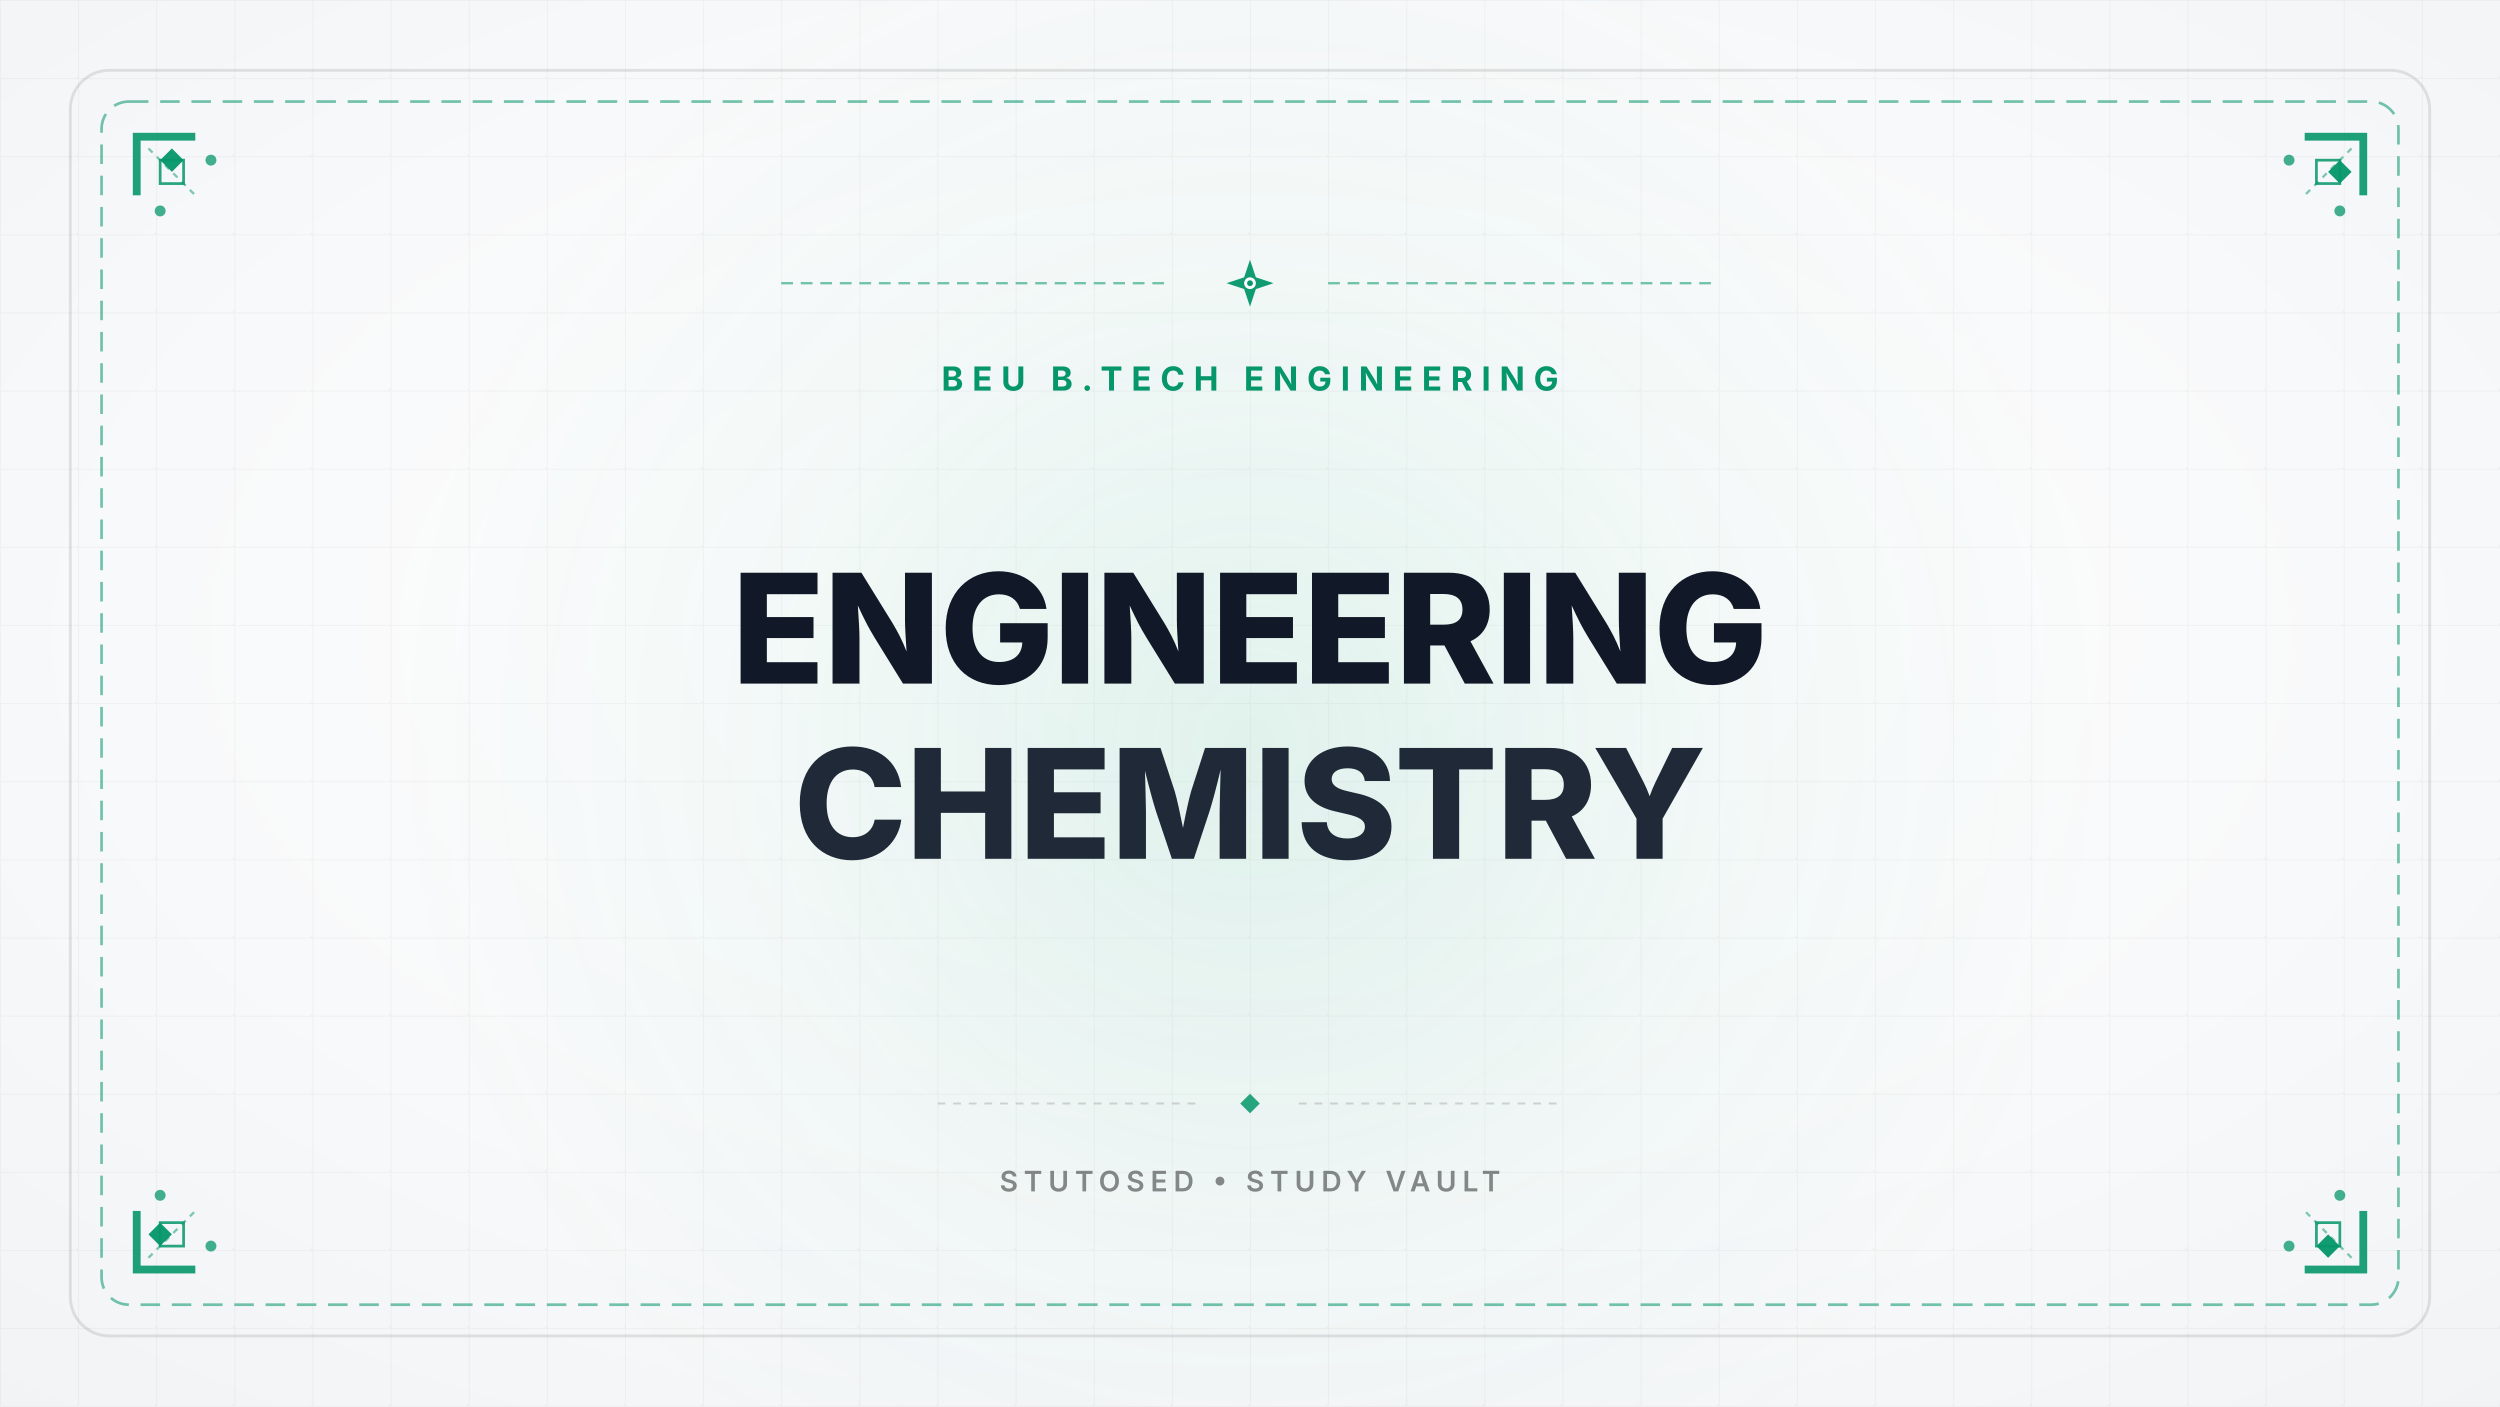
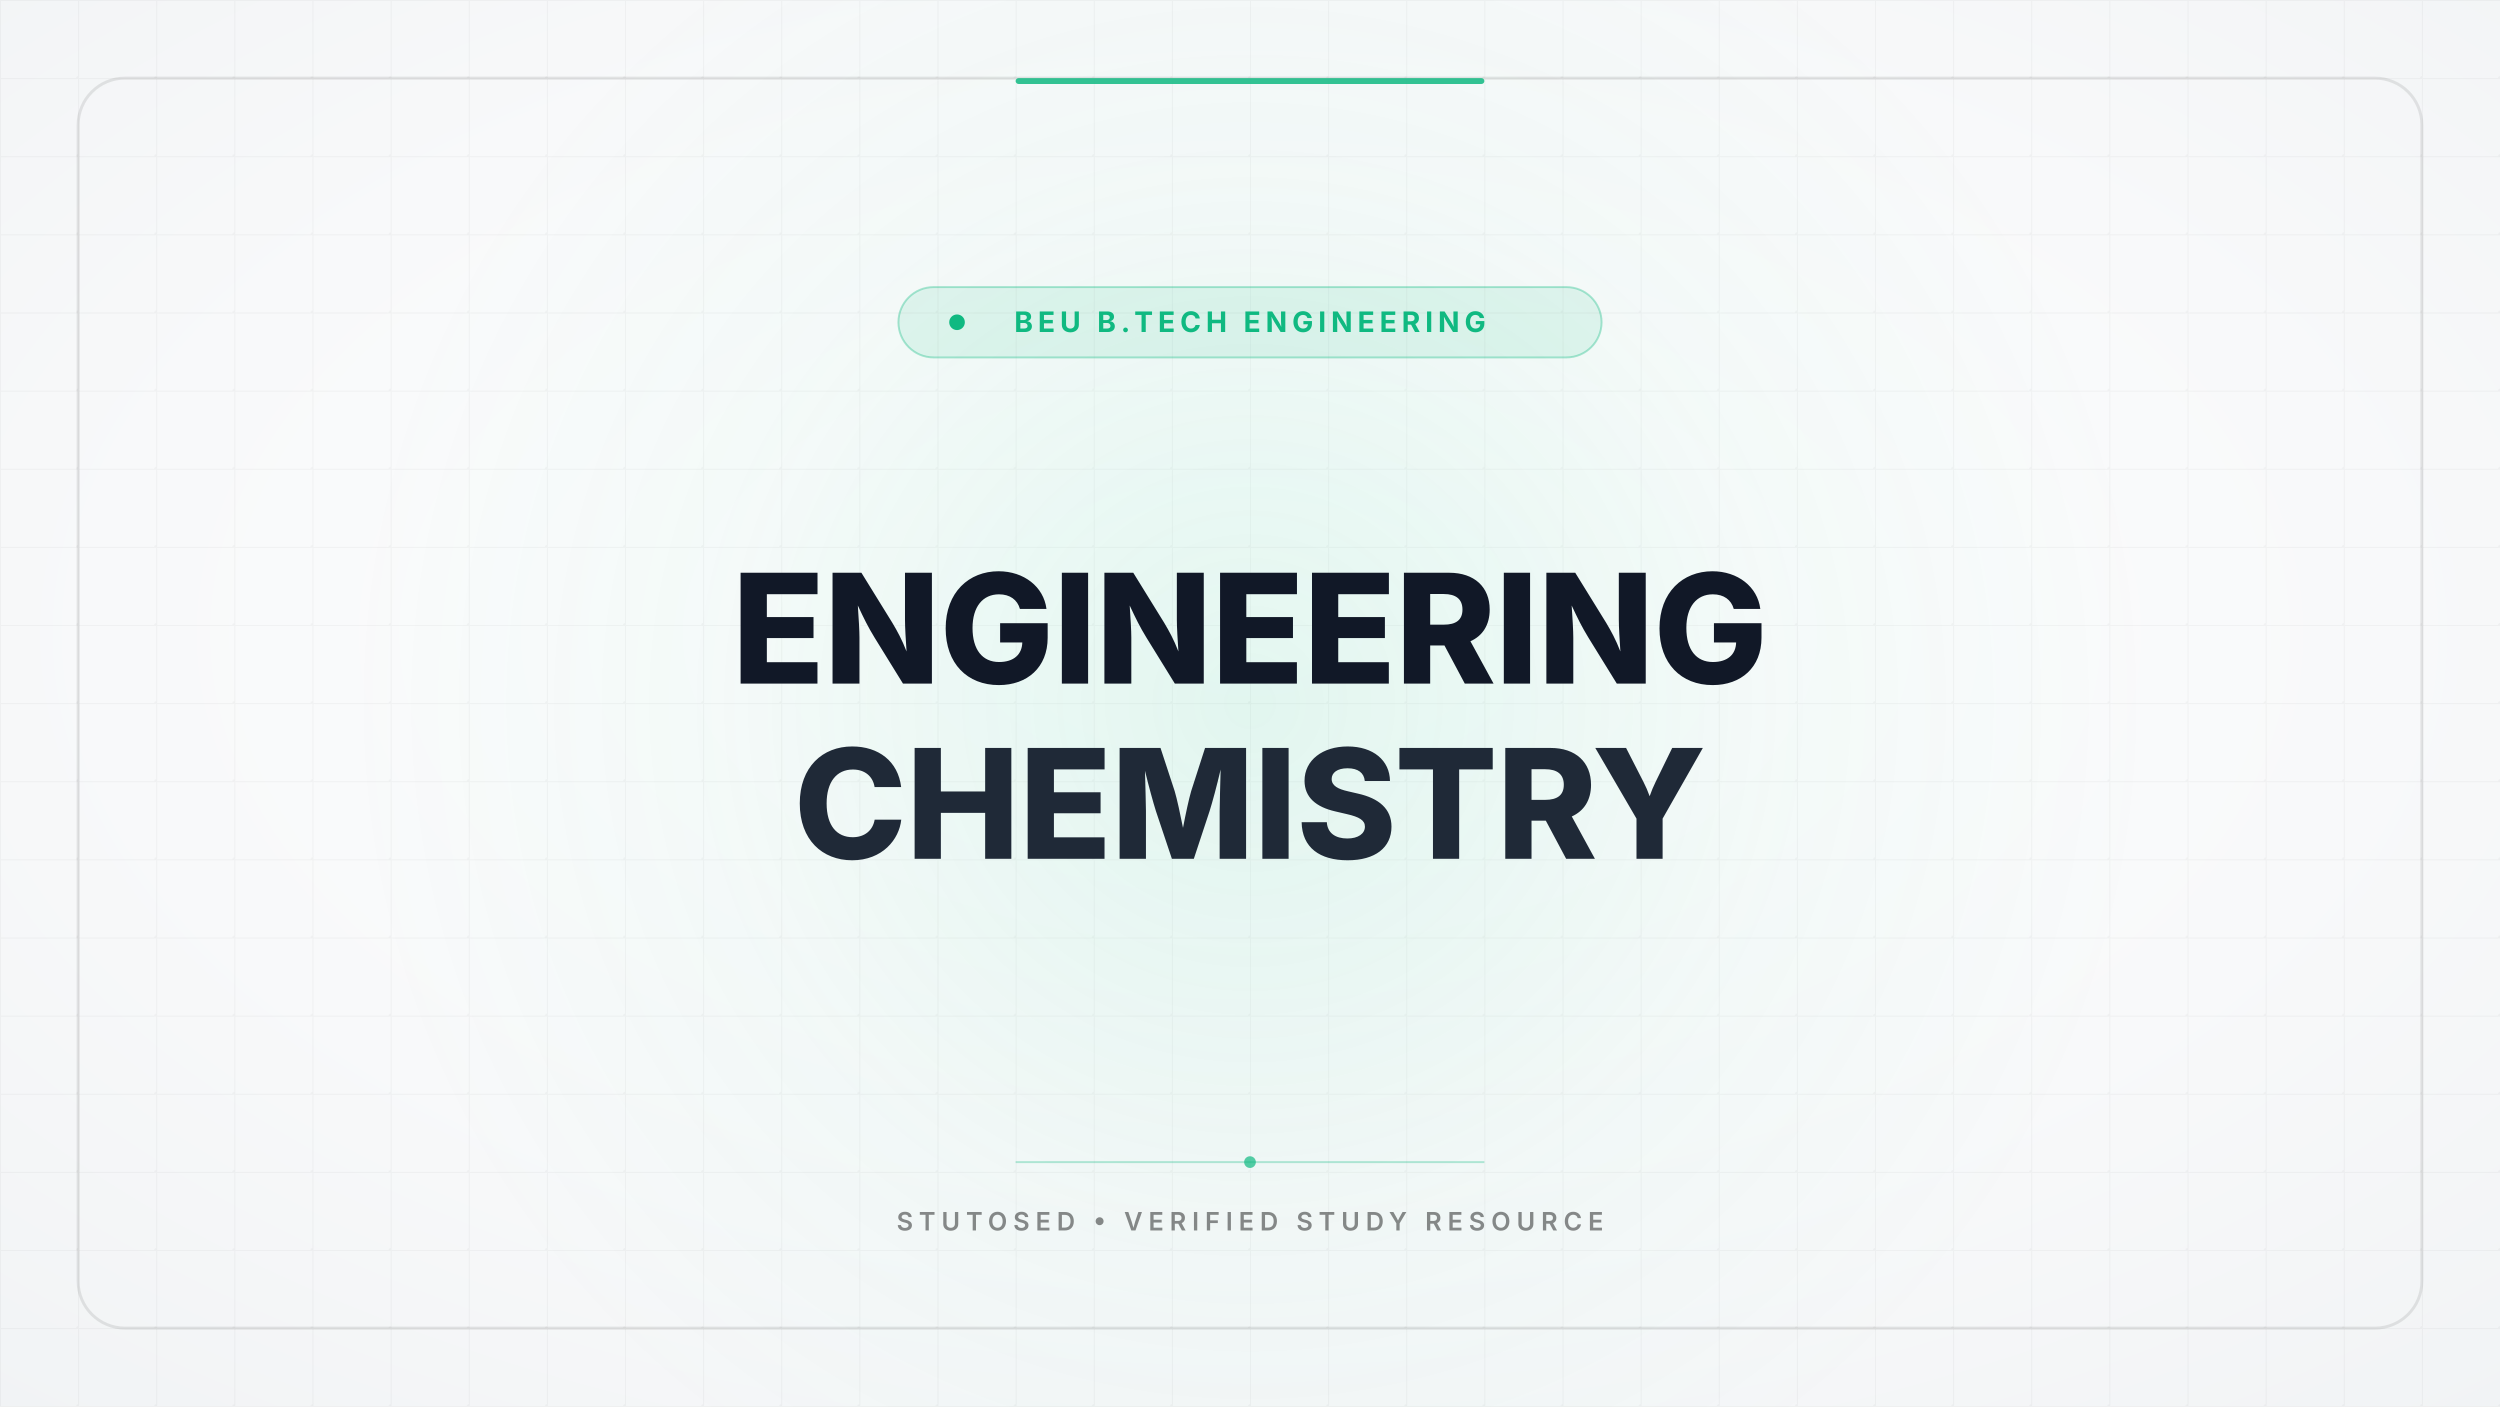
<svg xmlns="http://www.w3.org/2000/svg" viewBox="0 0 1280 720" width="1280" height="720">
  <defs>
    <radialGradient id="bg-grad" cx="50%" cy="45%" r="75%">
      <stop offset="0%" stop-color="#FFFFFF" />
      <stop offset="60%" stop-color="#F8F9FA" />
      <stop offset="100%" stop-color="#F1F3F5" />
    </radialGradient>
    <radialGradient id="accent-glow-rad" cx="50%" cy="50%" r="50%">
-       <stop offset="0%" stop-color="#059669" stop-opacity="0.12" />
-       <stop offset="60%" stop-color="#059669" stop-opacity="0.03" />
-       <stop offset="100%" stop-color="#059669" stop-opacity="0" />
+       <stop offset="0%" stop-color="#10b981" stop-opacity="0.12" />
+       <stop offset="60%" stop-color="#10b981" stop-opacity="0.03" />
+       <stop offset="100%" stop-color="#10b981" stop-opacity="0" />
    </radialGradient>
+     <filter id="shadow" x="-10%" y="-10%" width="120%" height="120%">
+       <feDropShadow dx="0" dy="6" stdDeviation="12" flood-color="#000000" flood-opacity="0.75" />
+     </filter>
    <pattern id="grid-pattern" width="40" height="40" patternUnits="userSpaceOnUse">
      <path d="M 40 0 L 0 0 0 40" fill="none" stroke="rgba(0,0,0,0.035)" stroke-width="1" />
      <circle cx="40" cy="40" r="1" fill="rgba(0,0,0,0.035)" />
    </pattern>
  </defs>
  <rect width="1280" height="720" fill="url(#bg-grad)" />
  <rect width="1280" height="720" fill="url(#grid-pattern)" />
-   <circle cx="640" cy="380" r="440" fill="url(#accent-glow-rad)" />
-   <rect x="36" y="36" width="1208" height="648" rx="20" fill="none" stroke="rgba(0,0,0,0.1)" stroke-width="1.5" />
-   <rect x="52" y="52" width="1176" height="616" rx="14" fill="none" stroke="#059669" stroke-width="1.4" stroke-dasharray="10 6" opacity="0.55" />
-   <g transform="translate(68, 68) rotate(0)">
-     <path d="M 0 0 L 32 0 L 32 4 L 4 4 L 4 32 L 0 32 Z" fill="#059669" opacity="0.9" />
-     <polygon points="14,14 26,14 26,26 14,26" fill="none" stroke="#059669" stroke-width="1.4" opacity="0.85" />
-     <polygon points="20,8 26,14 20,20 14,14" fill="#059669" opacity="0.95" />
-     <circle cx="40" cy="14" r="2.8" fill="#059669" opacity="0.75" />
-     <circle cx="14" cy="40" r="2.8" fill="#059669" opacity="0.75" />
-     <line x1="8" y1="8" x2="32" y2="32" stroke="#059669" stroke-width="1.2" opacity="0.5" stroke-dasharray="3,3" />
-   </g>
-   <g transform="translate(1212, 68) rotate(90)">
-     <path d="M 0 0 L 32 0 L 32 4 L 4 4 L 4 32 L 0 32 Z" fill="#059669" opacity="0.9" />
-     <polygon points="14,14 26,14 26,26 14,26" fill="none" stroke="#059669" stroke-width="1.4" opacity="0.85" />
-     <polygon points="20,8 26,14 20,20 14,14" fill="#059669" opacity="0.95" />
-     <circle cx="40" cy="14" r="2.8" fill="#059669" opacity="0.75" />
-     <circle cx="14" cy="40" r="2.8" fill="#059669" opacity="0.75" />
-     <line x1="8" y1="8" x2="32" y2="32" stroke="#059669" stroke-width="1.2" opacity="0.5" stroke-dasharray="3,3" />
-   </g>
-   <g transform="translate(1212, 652) rotate(180)">
-     <path d="M 0 0 L 32 0 L 32 4 L 4 4 L 4 32 L 0 32 Z" fill="#059669" opacity="0.9" />
-     <polygon points="14,14 26,14 26,26 14,26" fill="none" stroke="#059669" stroke-width="1.4" opacity="0.85" />
-     <polygon points="20,8 26,14 20,20 14,14" fill="#059669" opacity="0.95" />
-     <circle cx="40" cy="14" r="2.8" fill="#059669" opacity="0.75" />
-     <circle cx="14" cy="40" r="2.8" fill="#059669" opacity="0.75" />
-     <line x1="8" y1="8" x2="32" y2="32" stroke="#059669" stroke-width="1.2" opacity="0.5" stroke-dasharray="3,3" />
-   </g>
-   <g transform="translate(68, 652) rotate(270)">
-     <path d="M 0 0 L 32 0 L 32 4 L 4 4 L 4 32 L 0 32 Z" fill="#059669" opacity="0.9" />
-     <polygon points="14,14 26,14 26,26 14,26" fill="none" stroke="#059669" stroke-width="1.4" opacity="0.85" />
-     <polygon points="20,8 26,14 20,20 14,14" fill="#059669" opacity="0.95" />
-     <circle cx="40" cy="14" r="2.8" fill="#059669" opacity="0.75" />
-     <circle cx="14" cy="40" r="2.8" fill="#059669" opacity="0.75" />
-     <line x1="8" y1="8" x2="32" y2="32" stroke="#059669" stroke-width="1.2" opacity="0.5" stroke-dasharray="3,3" />
-   </g>
-   <g transform="translate(640, 145)">
-     <line x1="-240" y1="0" x2="-40" y2="0" stroke="#059669" stroke-width="1.2" stroke-dasharray="6 4" opacity="0.55" />
-     <polygon points="0,-12 3,-3 12,0 3,3 0,12 -3,3 -12,0 -3,-3" fill="#059669" opacity="0.95" />
-     <circle cx="0" cy="0" r="3" fill="#FFFFFF" />
-     <circle cx="0" cy="0" r="1.5" fill="#059669" />
-     <line x1="40" y1="0" x2="240" y2="0" stroke="#059669" stroke-width="1.2" stroke-dasharray="6 4" opacity="0.55" />
-   </g>
-   <g transform="translate(640, 200)">
-     <text x="0" y="0" text-anchor="middle" font-family="'Space Grotesk', -apple-system, system-ui, sans-serif" font-size="17" font-weight="700" letter-spacing="4.5" fill="#059669" text-transform="uppercase">
+   <circle cx="640" cy="360" r="460" fill="url(#accent-glow-rad)" />
+   <rect x="40" y="40" width="1200" height="640" rx="24" fill="none" stroke="rgba(0,0,0,0.09)" stroke-width="1.5" />
+   <rect x="520" y="40" width="240" height="3" rx="1.5" fill="#10b981" opacity="0.85" />
+   <g transform="translate(640, 165)">
+     <rect x="-180" y="-18" width="360" height="36" rx="18" fill="#10b981" fill-opacity="0.1" stroke="#10b981" stroke-opacity="0.35" stroke-width="1" />
+     <circle cx="-150" cy="0" r="4" fill="#10b981" />
+     <text x="0" y="5" text-anchor="middle" font-family="'Space Grotesk', -apple-system, system-ui, sans-serif" font-size="14.5" font-weight="700" letter-spacing="2.5" fill="#10b981" text-transform="uppercase">
      BEU B.TECH ENGINEERING
    </text>
  </g>
  <g>
    <text x="640" y="350" text-anchor="middle" font-family="'Space Grotesk', -apple-system, system-ui, sans-serif" font-size="78" font-weight="800" letter-spacing="-0.5" fill="#111827">ENGINEERING</text>
    <text x="640" y="439.7" text-anchor="middle" font-family="'Space Grotesk', -apple-system, system-ui, sans-serif" font-size="78" font-weight="800" letter-spacing="-0.5" fill="#1F2937">CHEMISTRY</text>
  </g>
-   <g transform="translate(640, 565)">
-     <line x1="-160" y1="0" x2="-25" y2="0" stroke="rgba(0,0,0,0.15)" stroke-width="1" stroke-dasharray="4 4" />
-     <polygon points="0,-5 5,0 0,5 -5,0" fill="#059669" opacity="0.85" />
-     <line x1="25" y1="0" x2="160" y2="0" stroke="rgba(0,0,0,0.15)" stroke-width="1" stroke-dasharray="4 4" />
+   <g transform="translate(640, 595)">
+     <line x1="-120" y1="0" x2="120" y2="0" stroke="#10b981" stroke-opacity="0.3" stroke-width="1" />
+     <circle cx="0" cy="0" r="3" fill="#10b981" opacity="0.7" />
  </g>
-   <g transform="translate(640, 610)">
-     <text x="0" y="0" text-anchor="middle" font-family="'Space Grotesk', -apple-system, system-ui, sans-serif" font-size="14.5" font-weight="600" letter-spacing="3" fill="rgba(0,0,0,0.45)">
-       STUTOSED • STUDY VAULT
+   <g transform="translate(640, 630)">
+     <text x="0" y="0" text-anchor="middle" font-family="'Space Grotesk', -apple-system, system-ui, sans-serif" font-size="13" font-weight="600" letter-spacing="3" fill="rgba(0,0,0,0.45)">
+       STUTOSED • VERIFIED STUDY RESOURCE
    </text>
  </g>
</svg>
